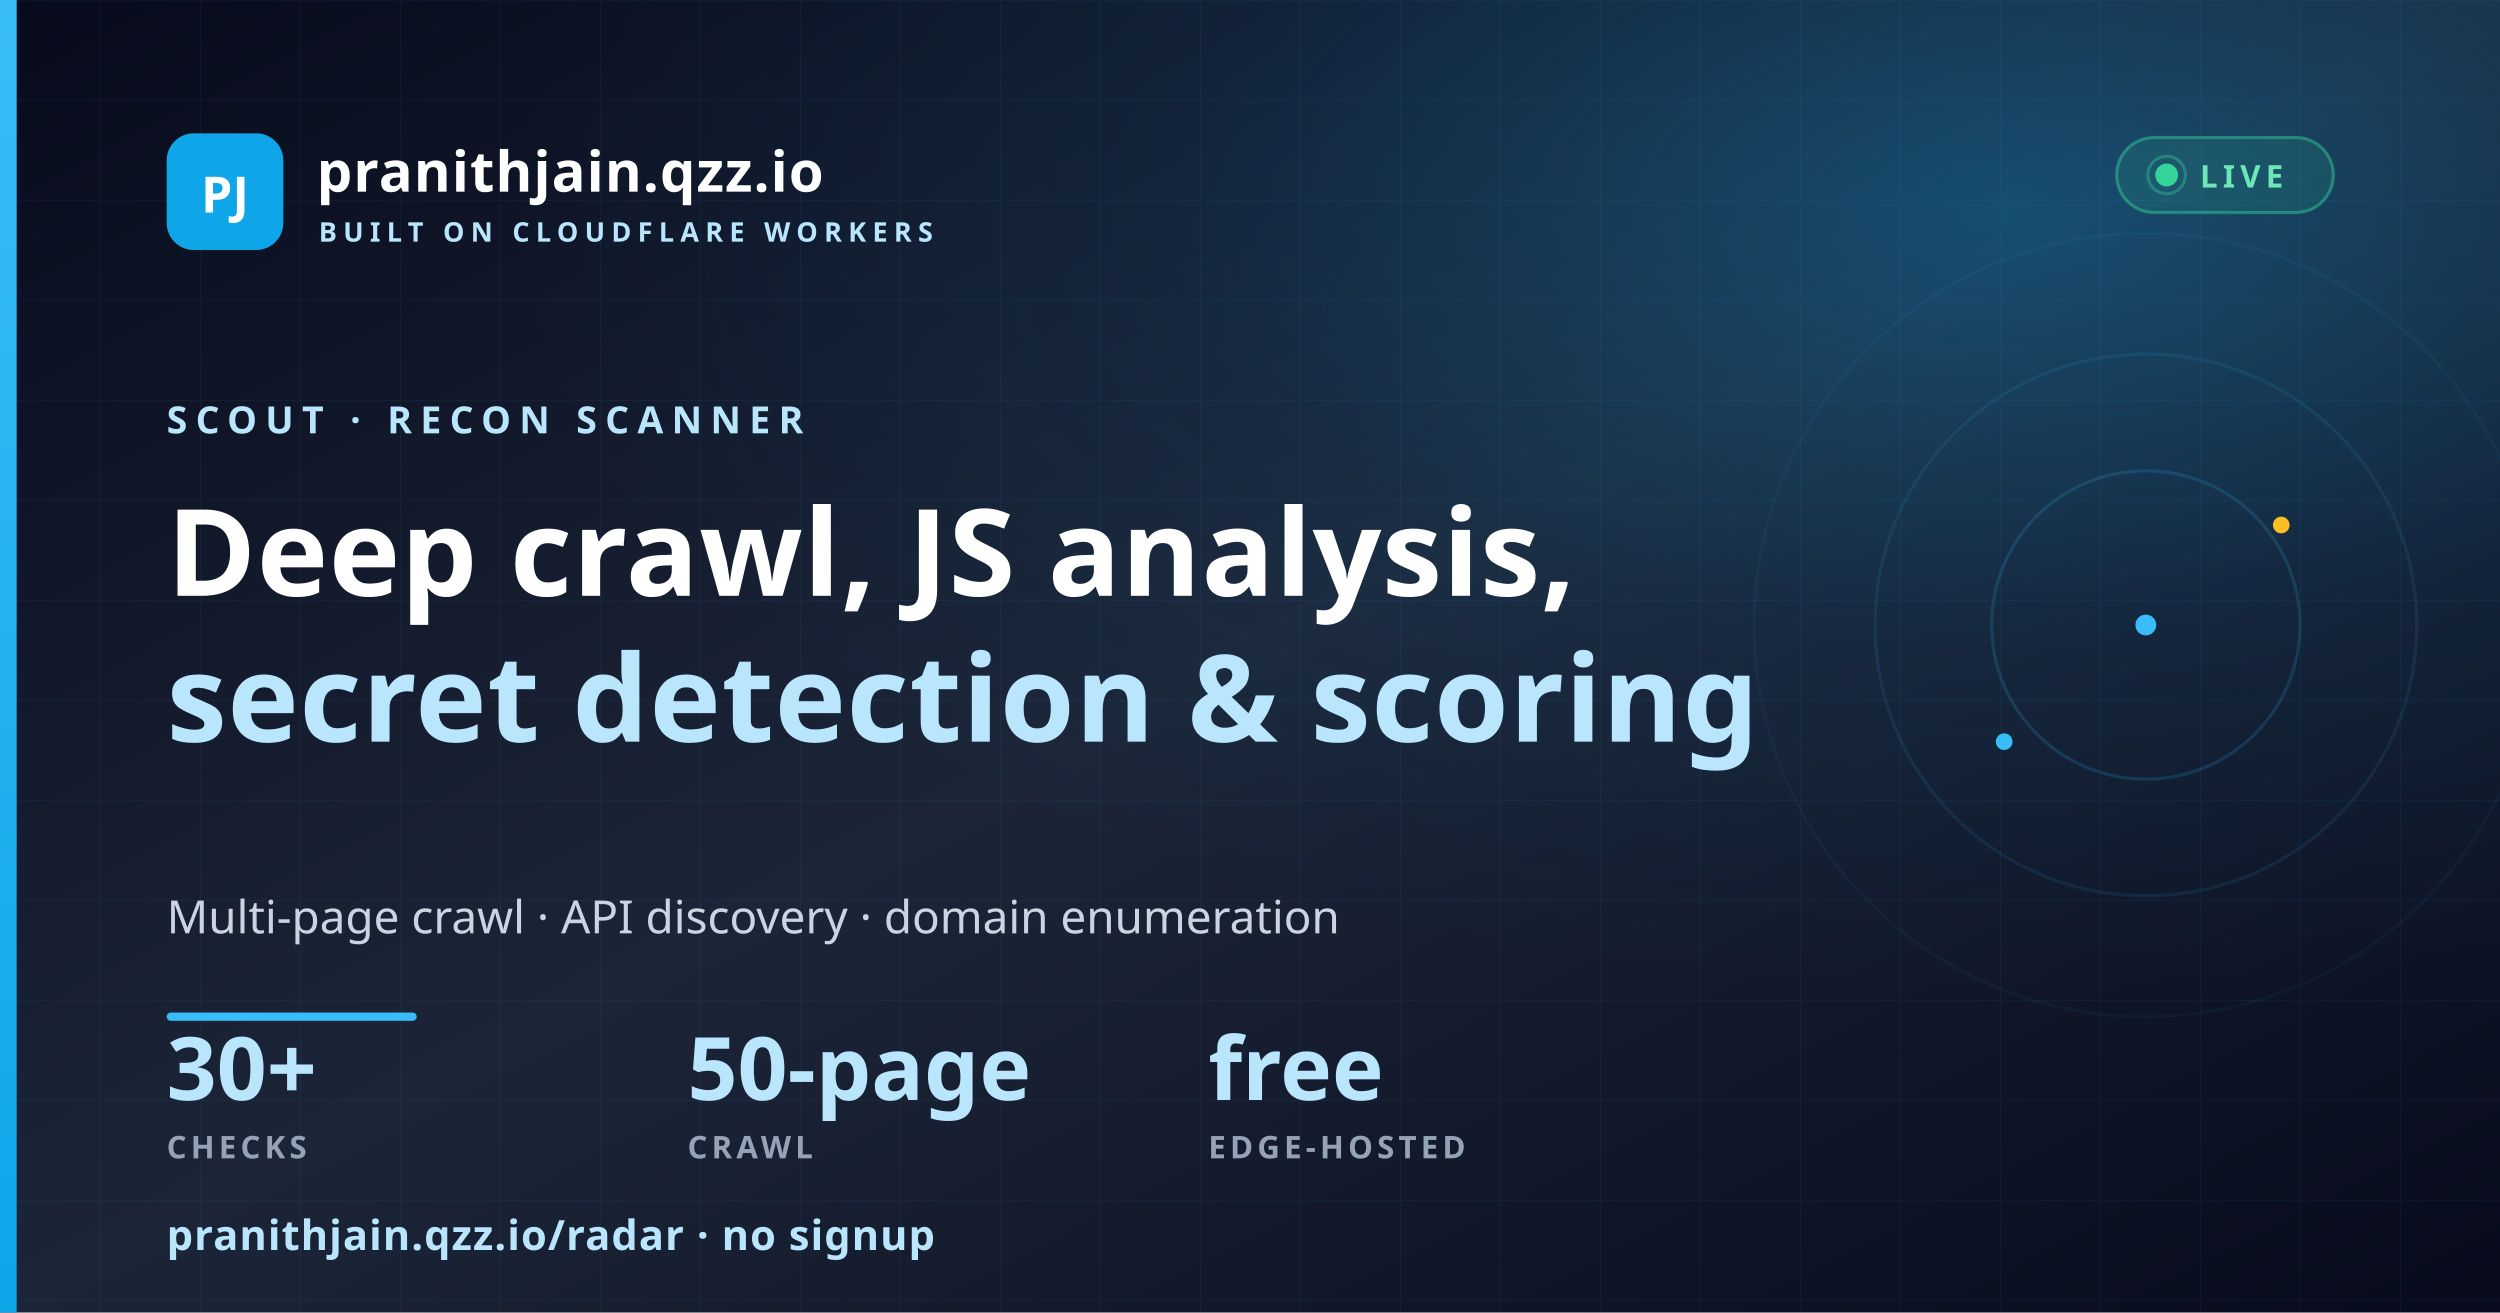
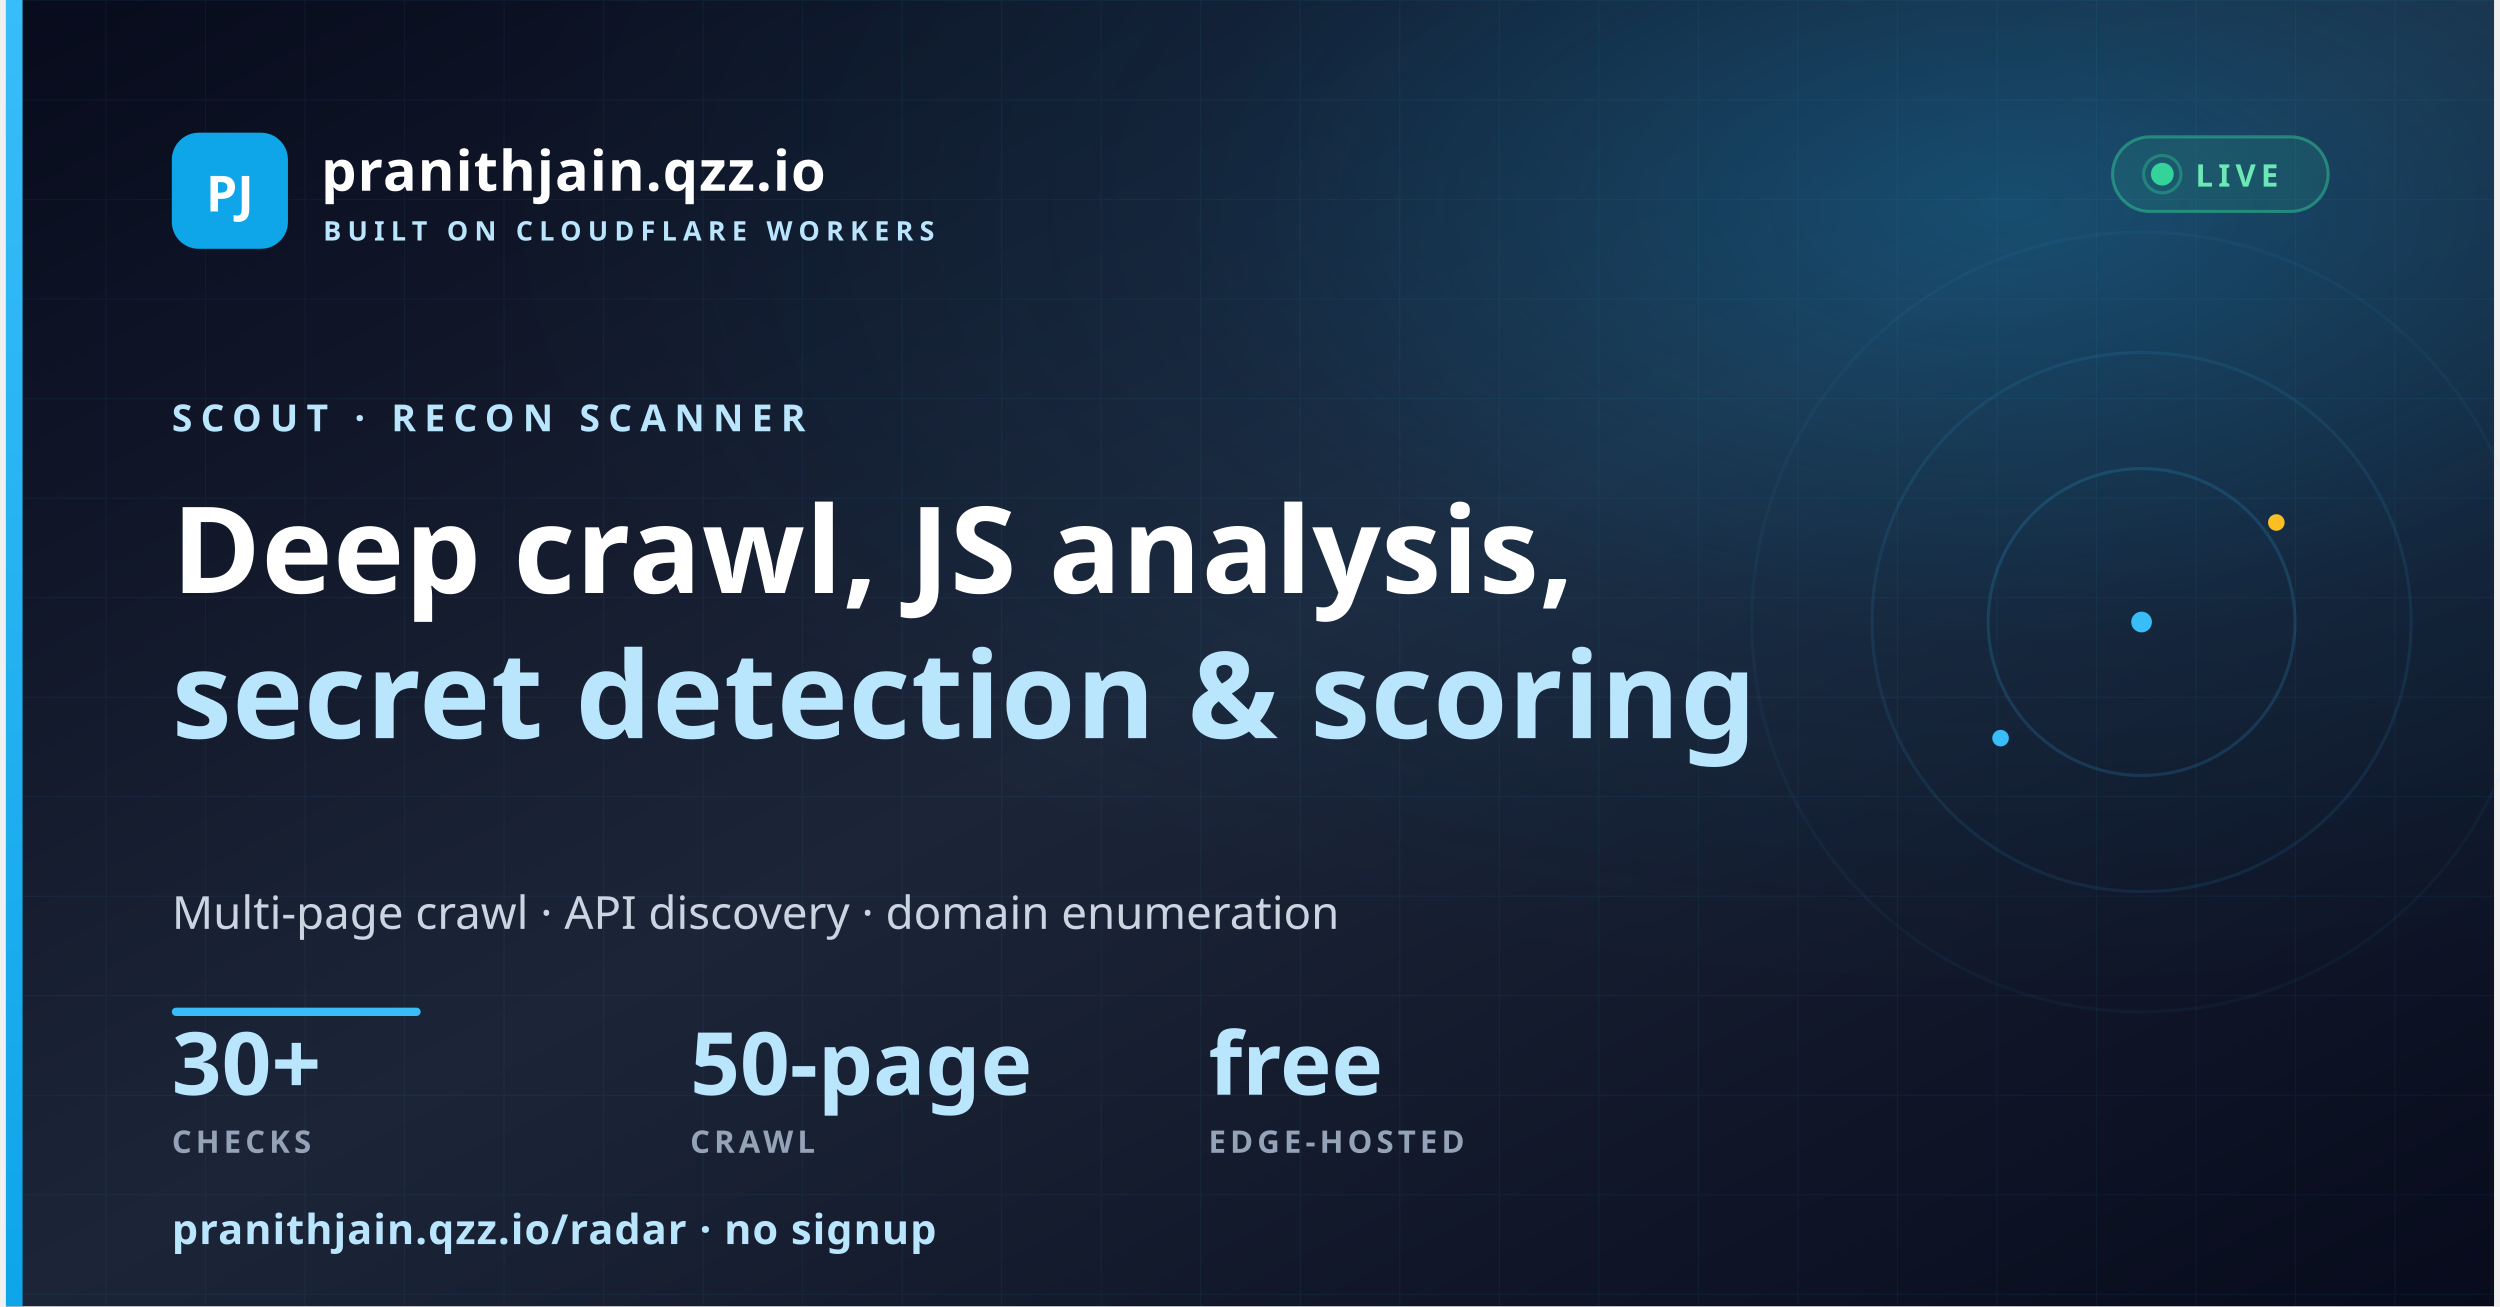
- <svg xmlns="http://www.w3.org/2000/svg" width="1200" height="630" viewBox="0 0 1200 630" font-family="'Hanken Grotesk', system-ui, sans-serif">
+ <svg xmlns="http://www.w3.org/2000/svg" width="800" height="418" viewBox="0 0 1200 630" font-family="'Hanken Grotesk', system-ui, sans-serif">
  <defs>
    <linearGradient id="bg" x1="0" y1="0" x2="1" y2="1">
      <stop offset="0%" stop-color="#070b1c" />
      <stop offset="50%" stop-color="#1c2538" />
      <stop offset="100%" stop-color="#070b1c" />
    </linearGradient>
    <radialGradient id="glow" cx="80%" cy="16%" r="60%">
      <stop offset="0%" stop-color="#0ea5e9" stop-opacity="0.32" />
      <stop offset="55%" stop-color="#0ea5e9" stop-opacity="0.07" />
      <stop offset="100%" stop-color="#0ea5e9" stop-opacity="0" />
    </radialGradient>
    <linearGradient id="bar" x1="0" y1="0" x2="0" y2="1">
      <stop offset="0%" stop-color="#38bdf8" />
      <stop offset="100%" stop-color="#0ea5e9" />
    </linearGradient>
    <pattern id="grid" width="48" height="48" patternUnits="userSpaceOnUse">
      <path d="M 48 0 L 0 0 0 48" fill="none" stroke="#38bdf8" stroke-opacity="0.06" stroke-width="1" />
    </pattern>
  </defs>
  <rect width="1200" height="630" fill="url(#bg)" />
  <rect width="1200" height="630" fill="url(#grid)" />
  <rect width="1200" height="630" fill="url(#glow)" />
  <g stroke="#38bdf8" fill="none">
    <circle cx="1030" cy="300" r="74" stroke-opacity="0.16" stroke-width="1.5" />
    <circle cx="1030" cy="300" r="130" stroke-opacity="0.10" stroke-width="1.5" />
    <circle cx="1030" cy="300" r="188" stroke-opacity="0.05" stroke-width="1.5" />
  </g>
  <circle cx="1030" cy="300" r="5" fill="#38bdf8" />
  <circle cx="1095" cy="252" r="4" fill="#fbbf24" />
  <circle cx="962" cy="356" r="4" fill="#38bdf8" />
  <rect x="0" y="0" width="8" height="630" fill="url(#bar)" />
  <rect x="80" y="64" width="56" height="56" rx="13" fill="#0ea5e9" />
  <text x="108" y="102" text-anchor="middle" font-size="24" font-weight="800" fill="#ffffff">PJ</text>
  <text x="152" y="92" font-size="27" font-weight="800" letter-spacing="0.5" fill="#ffffff">pranithjain.qzz.io</text>
  <text x="153" y="116" font-size="13" font-weight="700" letter-spacing="3" fill="#bae6fd">BUILT ON CLOUDFLARE WORKERS</text>
  <g>
    <rect x="1016" y="66" width="104" height="36" rx="18" fill="#34d399" fill-opacity="0.12" stroke="#34d399" stroke-opacity="0.45" stroke-width="1.5" />
    <circle cx="1040" cy="84" r="5.5" fill="#34d399" />
    <circle cx="1040" cy="84" r="9" fill="none" stroke="#34d399" stroke-opacity="0.35" stroke-width="1.5" />
    <text x="1056" y="90" font-size="15" font-weight="800" letter-spacing="2.5" fill="#6ee7b7">LIVE</text>
  </g>
  <text x="80" y="208" font-size="18" font-weight="800" letter-spacing="4" fill="#bae6fd">SCOUT · RECON SCANNER</text>
  <text x="80" y="286" font-size="58" font-weight="800" letter-spacing="0.3" fill="#ffffff">Deep crawl, JS analysis,</text>
  <text x="80" y="356" font-size="58" font-weight="800" letter-spacing="0.3" fill="#bae6fd">secret detection &amp; scoring</text>
  <text x="80" y="448" font-size="22" font-weight="400" fill="#cbd5e1">Multi-page crawl · API discovery · domain enumeration</text>
  <rect x="80" y="486" width="120" height="4" rx="2" fill="#38bdf8" />
  <text x="80" y="528" font-size="42" font-weight="800" fill="#bae6fd">30+</text>
  <text x="80" y="556" font-size="15" font-weight="600" letter-spacing="2" fill="#94a3b8">CHECKS</text>
  <text x="330" y="528" font-size="42" font-weight="800" fill="#bae6fd">50-page</text>
  <text x="330" y="556" font-size="15" font-weight="600" letter-spacing="2" fill="#94a3b8">CRAWL</text>
  <text x="580" y="528" font-size="42" font-weight="800" fill="#bae6fd">free</text>
  <text x="580" y="556" font-size="15" font-weight="600" letter-spacing="2" fill="#94a3b8">EDGE-HOSTED</text>
  <text x="80" y="600" font-size="20" font-weight="700" letter-spacing="0.5" fill="#94a3b8">
    <tspan fill="#bae6fd" font-weight="800">pranithjain.qzz.io/radar  ·  no signup</tspan>
  </text>
</svg>
